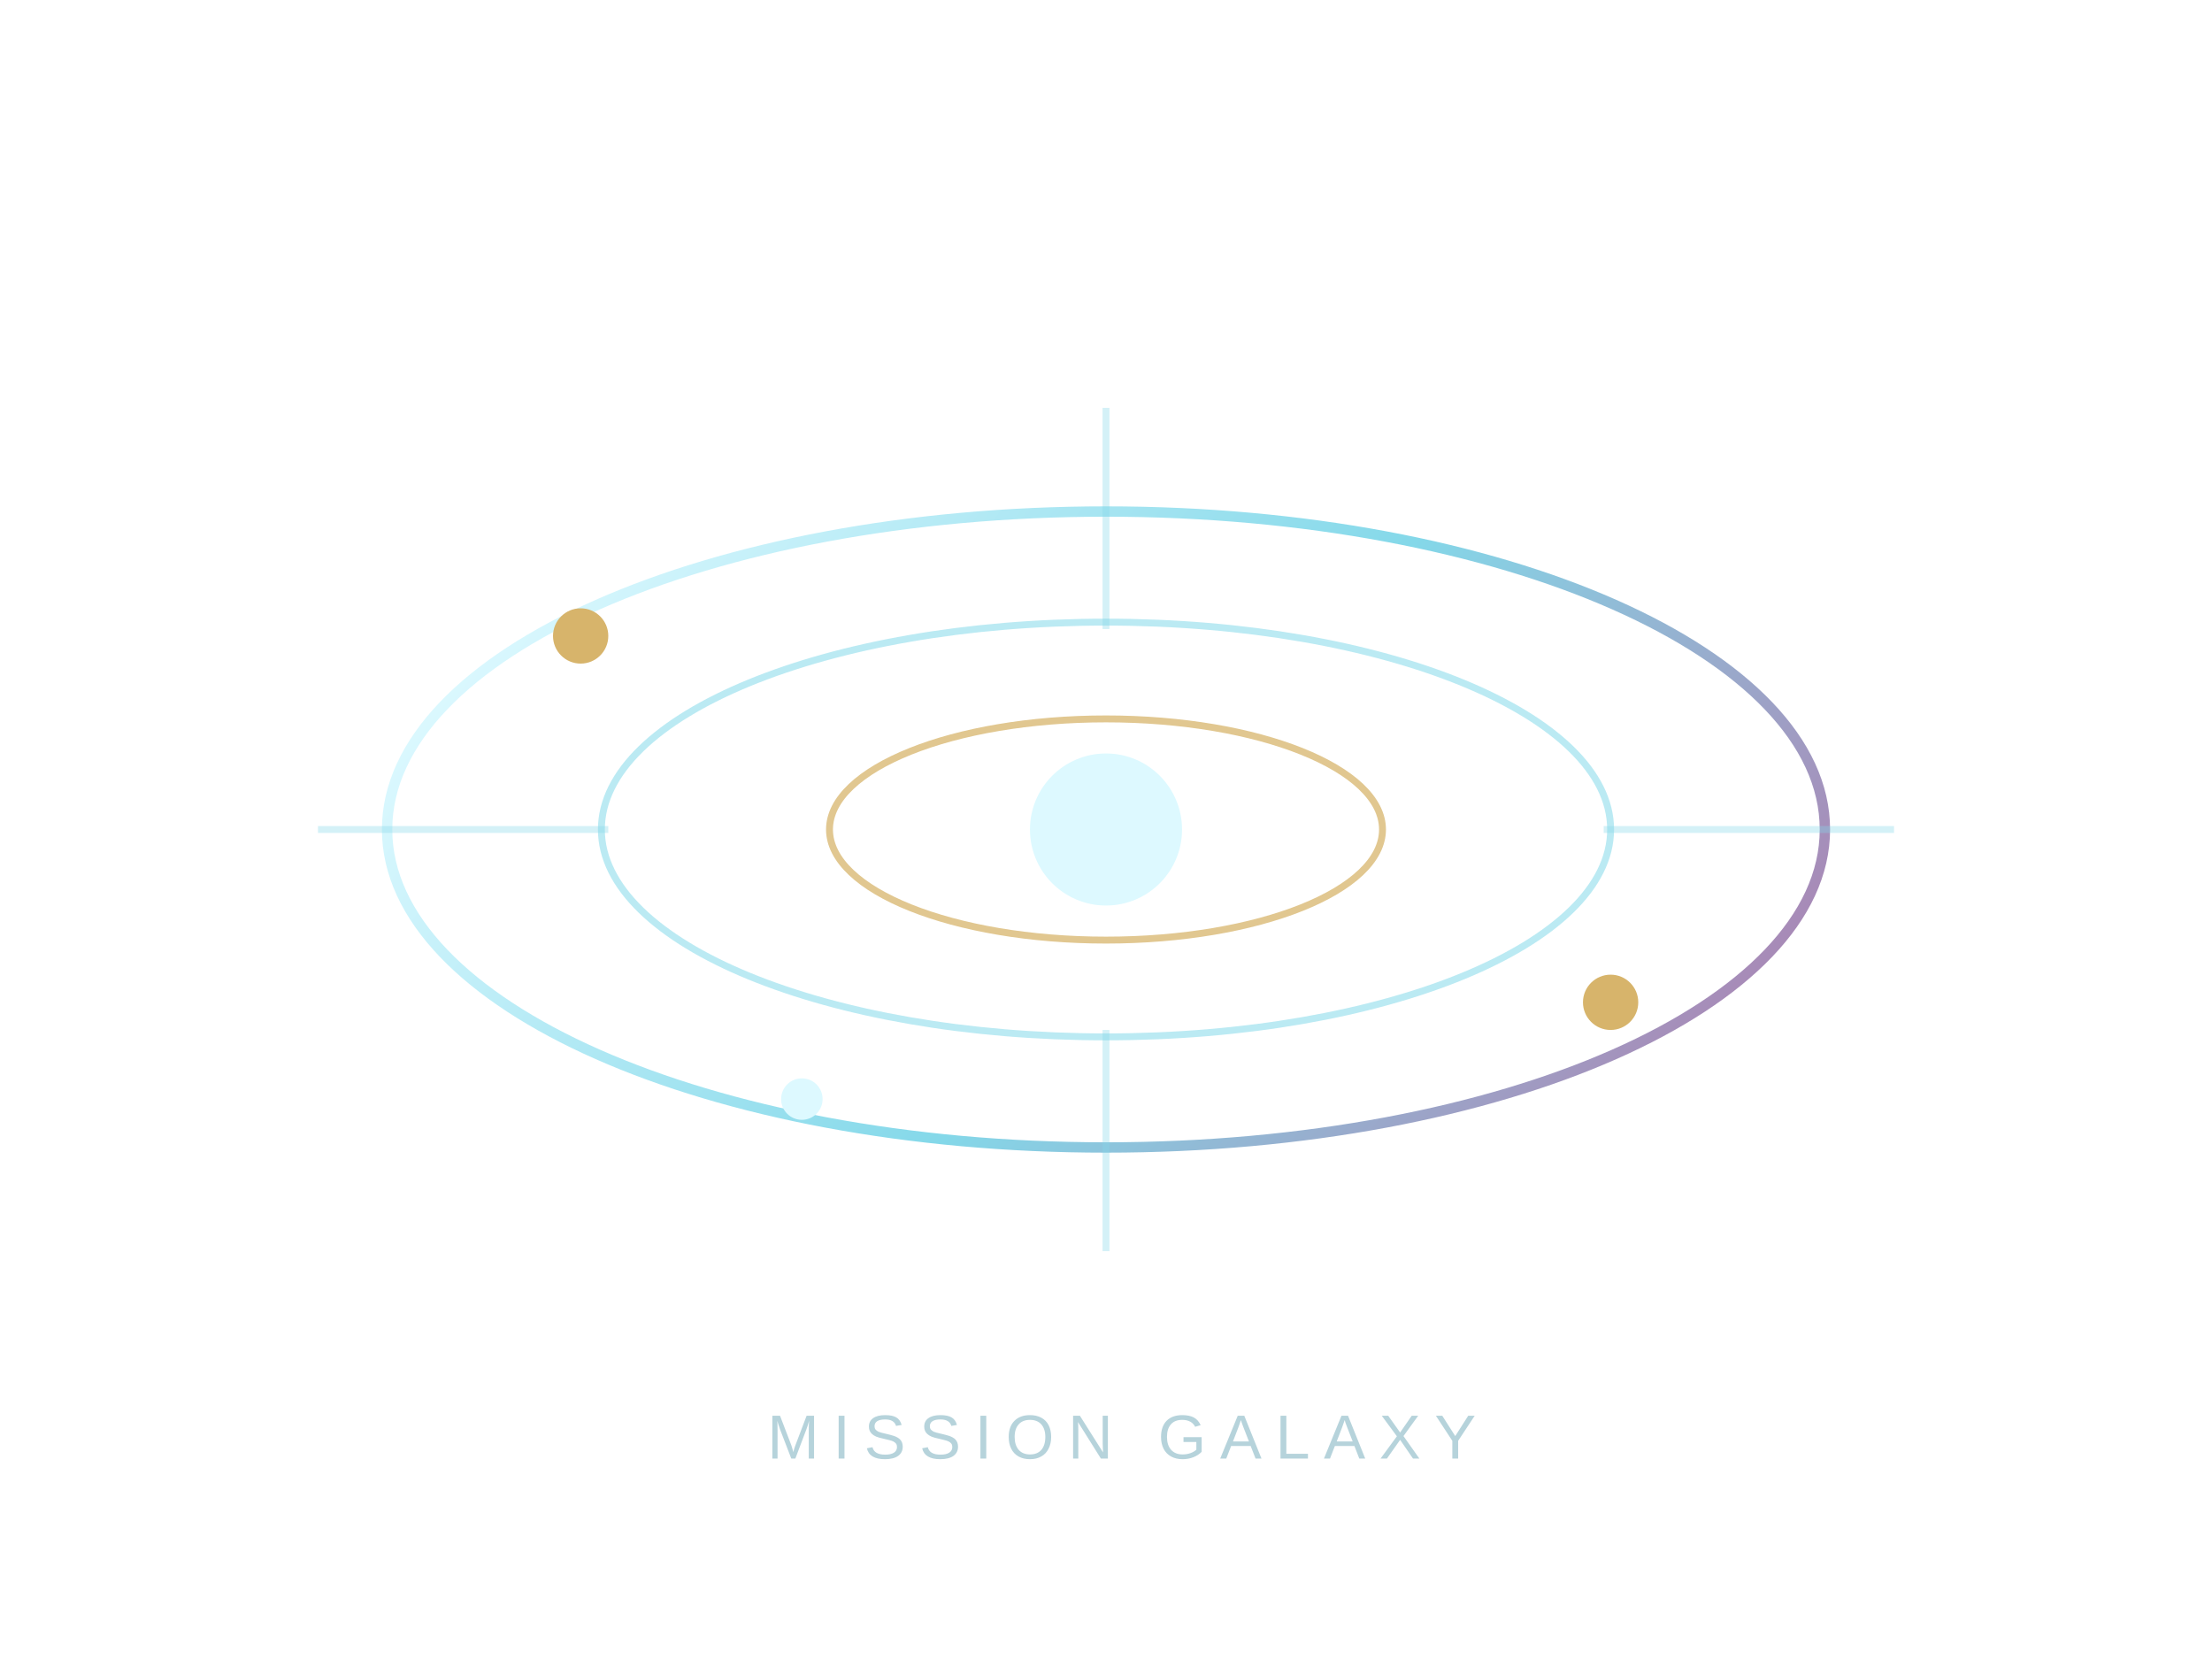
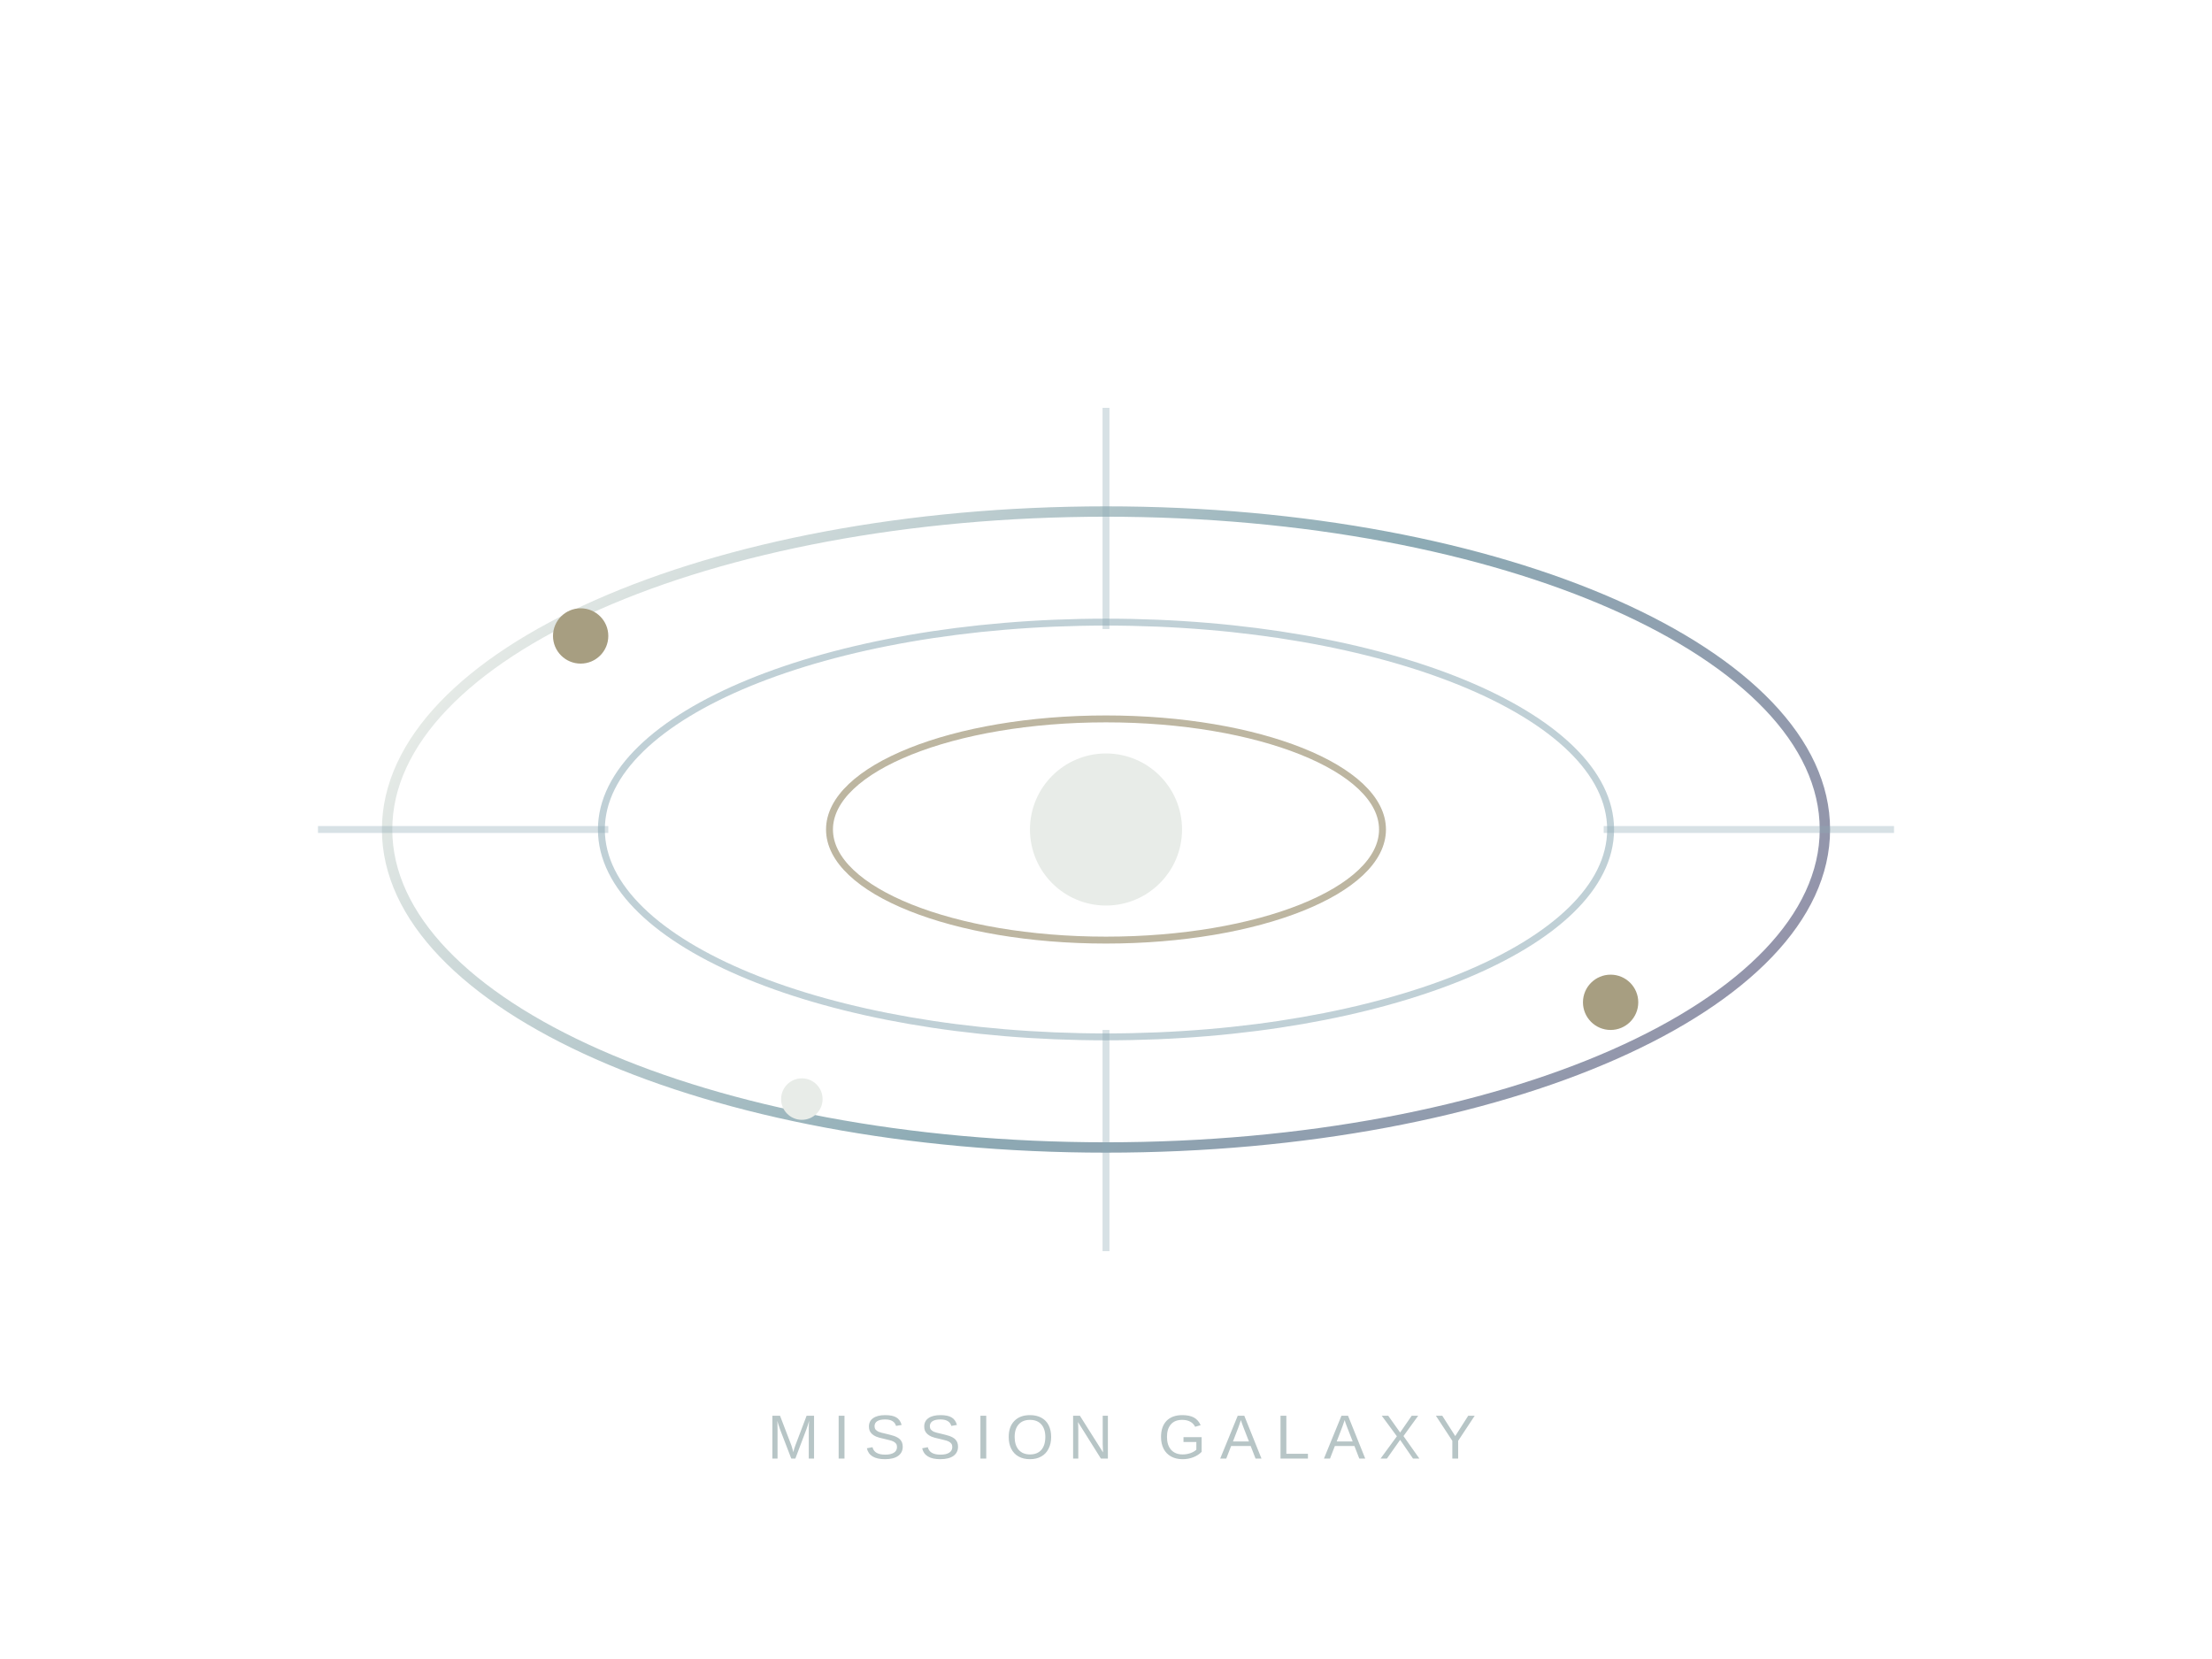
<svg xmlns="http://www.w3.org/2000/svg" viewBox="0 0 320 240" fill="none">
  <defs>
    <linearGradient id="core" x1="90" y1="63" x2="232" y2="175" gradientUnits="userSpaceOnUse">
-       <stop stop-color="#DDF9FF" />
-       <stop offset=".55" stop-color="#84D8E9" />
-       <stop offset="1" stop-color="#A987B5" />
+       <stop stop-color="#E8ECE8" />
+       <stop offset=".55" stop-color="#8CAAB4" />
+       <stop offset="1" stop-color="#9494AA" />
    </linearGradient>
  </defs>
  <ellipse cx="160" cy="120" rx="104" ry="46" stroke="url(#core)" stroke-width="1.5" />
-   <ellipse cx="160" cy="120" rx="73" ry="30" stroke="#84D8E9" stroke-opacity=".55" />
-   <ellipse cx="160" cy="120" rx="40" ry="16" stroke="#D7B46B" stroke-opacity=".75" />
-   <circle cx="160" cy="120" r="11" fill="#DDF9FF" />
-   <circle cx="84" cy="92" r="4" fill="#D7B46B" />
-   <circle cx="233" cy="145" r="4" fill="#D7B46B" />
-   <circle cx="116" cy="159" r="3" fill="#DDF9FF" />
-   <path d="M46 120h42M232 120h42M160 59v32M160 149v32" stroke="#84D8E9" stroke-opacity=".35" />
-   <text x="111" y="211" fill="#B6D3DB" font-family="Arial" font-size="9" letter-spacing="2">MISSION GALAXY</text>
+   <ellipse cx="160" cy="120" rx="73" ry="30" stroke="#8CAAB4" stroke-opacity=".55" />
+   <ellipse cx="160" cy="120" rx="40" ry="16" stroke="#A79E81" stroke-opacity=".75" />
+   <circle cx="160" cy="120" r="11" fill="#E8ECE8" />
+   <circle cx="84" cy="92" r="4" fill="#A79E81" />
+   <circle cx="233" cy="145" r="4" fill="#A79E81" />
+   <circle cx="116" cy="159" r="3" fill="#E8ECE8" />
+   <path d="M46 120h42M232 120h42M160 59v32M160 149v32" stroke="#8CAAB4" stroke-opacity=".35" />
+   <text x="111" y="211" fill="#B7C5C6" font-family="Arial" font-size="9" letter-spacing="2">MISSION GALAXY</text>
</svg>
